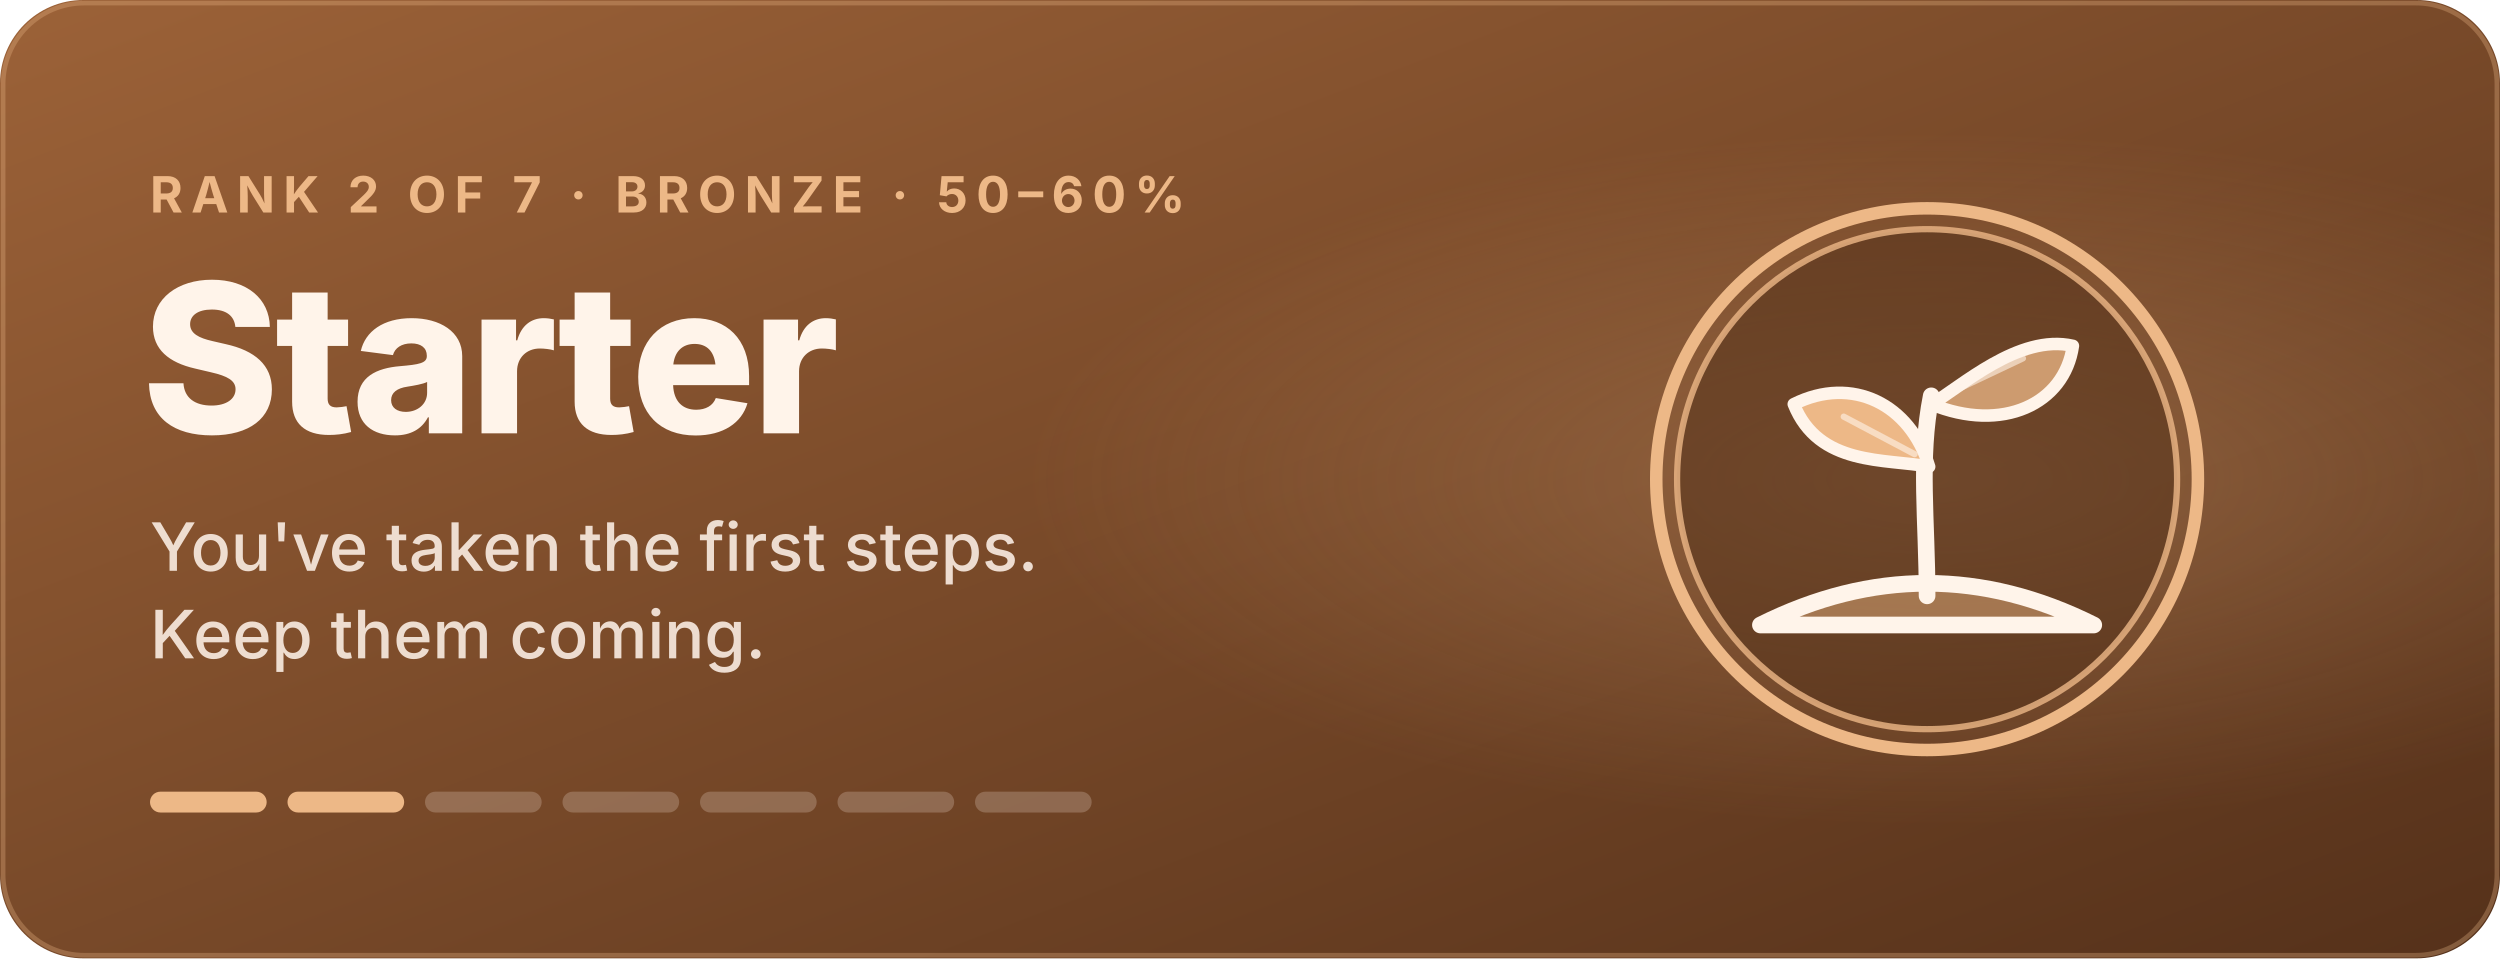
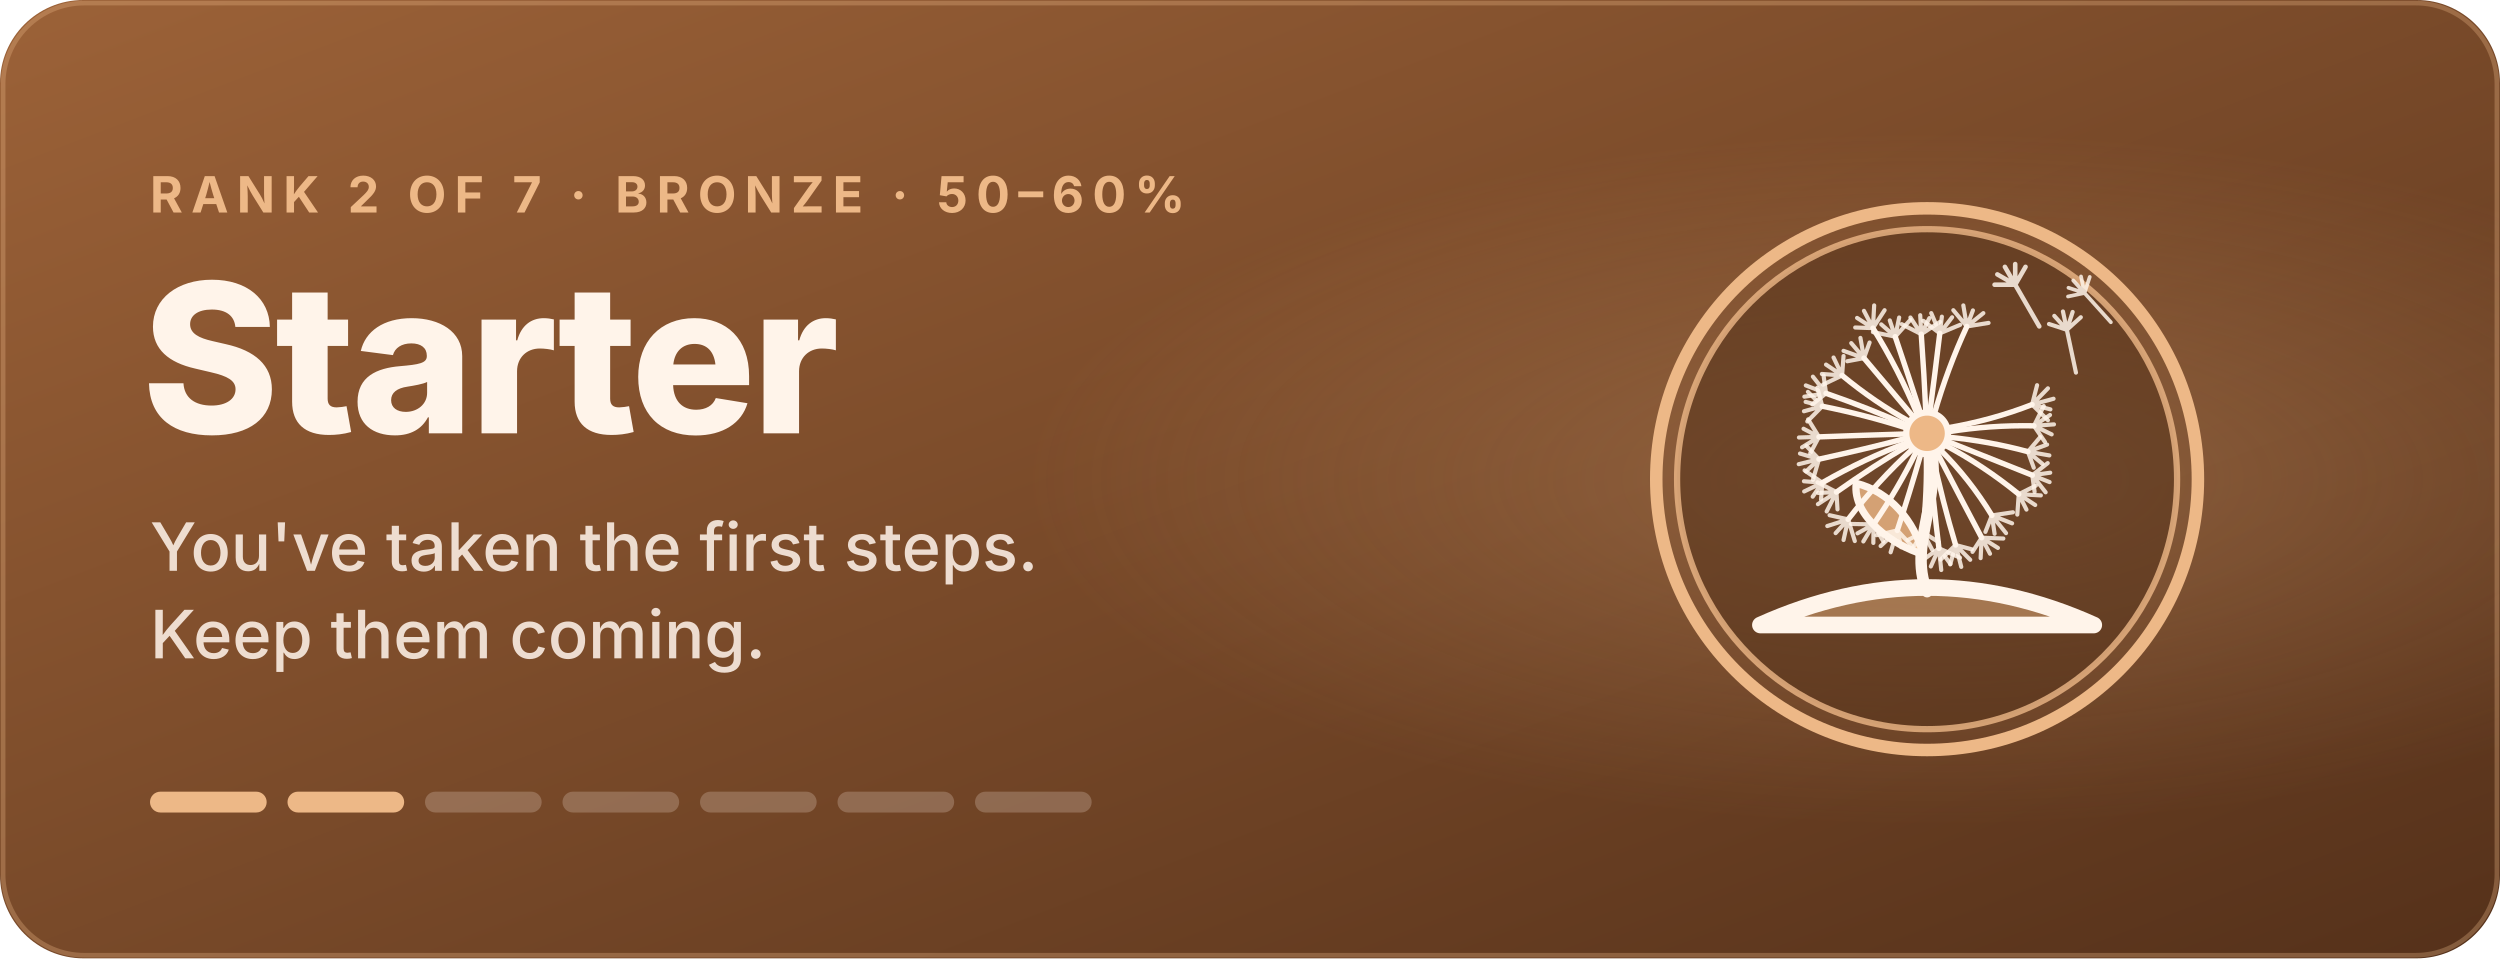
<svg xmlns="http://www.w3.org/2000/svg" viewBox="0 0 1200 460" role="img" aria-label="Rank 2 of 7: Starter, 50–60%">
  <defs>
    <linearGradient id="kept-starter-bg" x1="0" y1="0" x2="1" y2="1">
      <stop offset="0" stop-color="#9C6238" />
      <stop offset="1" stop-color="#55311A" />
    </linearGradient>
    <radialGradient id="kept-starter-glow" cx="0.771" cy=".5" r="0.36">
      <stop offset="0" stop-color="#EDB887" stop-opacity="0.26" />
      <stop offset="1" stop-color="#EDB887" stop-opacity="0" />
    </radialGradient>
    <clipPath id="kept-starter-clip">
      <rect width="1200" height="460" rx="40" />
    </clipPath>
  </defs>
  <g clip-path="url(#kept-starter-clip)">
    <rect width="1200" height="460" fill="url(#kept-starter-bg)" />
    <rect width="1200" height="460" fill="url(#kept-starter-glow)" />
    <circle cx="925" cy="230" r="120" fill="#55311A" fill-opacity=".55" stroke="#EDB887" stroke-opacity=".8" stroke-width="3" />
    <g transform="translate(925 230) scale(1.0)">
-       <path d="M-80 70 Q0 30 80 70 Z" fill="#EDB887" fill-opacity=".45" stroke="#FFF4EA" stroke-width="8" stroke-linejoin="round" />
-       <path d="M0 56 C0 20 -4 -10 2 -40" fill="none" stroke="#FFF4EA" stroke-width="8" stroke-linecap="round" />
-       <path d="M1 -6 C-20 -10 -52 -6 -64 -36 C-36 -50 -8 -36 1 -6 Z" fill="#EDB887" stroke="#FFF4EA" stroke-width="6" stroke-linejoin="round" />
-       <path d="M2 -36 C16 -44 44 -70 70 -64 C66 -36 36 -22 2 -36 Z" fill="#EDB887" fill-opacity=".75" stroke="#FFF4EA" stroke-width="6" stroke-linejoin="round" />
-       <path d="M-6 -12 L-40 -30 M8 -40 L46 -58" stroke="#FFF4EA" stroke-width="3" stroke-opacity=".6" stroke-linecap="round" />
+       <path d="M-80 70 Q0 34 80 70 Z" fill="#EDB887" fill-opacity=".45" stroke="#FFF4EA" stroke-width="8" stroke-linejoin="round" />
+       <path d="M0 54 C-10 30 10 6 0 -22" fill="none" stroke="#FFF4EA" stroke-width="5.5" stroke-linecap="round" />
+       <path d="M-2 36 C-16 32 -36 18 -34 2 C-18 6 -6 20 -2 36 Z" fill="#EDB887" fill-opacity=".8" stroke="#FFF4EA" stroke-width="3.5" stroke-linejoin="round" />
+       <path d="M10 -22.7 Q29.9 -26 51.3 -25.6" fill="none" stroke="#FFF4EA" stroke-width="2.6" stroke-linecap="round" />
+       <path d="M51.3 -25.6 L56 -35.1 M51.3 -25.6 L59 -30.8 M51.3 -25.6 L60.9 -26.3 M51.3 -25.6 L59.8 -21.5 M51.3 -25.6 L56.6 -17.8" fill="none" stroke="#FFF4EA" stroke-opacity=".85" stroke-width="2" stroke-linecap="round" />
+       <path d="M9.8 -20.2 Q30 -18.2 48.4 -13.2" fill="none" stroke="#FFF4EA" stroke-width="2.6" stroke-linecap="round" />
+       <path d="M48.4 -13.2 L54.3 -20.2 M48.4 -13.2 L57.6 -16.6 M48.4 -13.2 L58.7 -11.4 M48.4 -13.2 L55.4 -7.3 M48.4 -13.2 L51.2 -5.5" fill="none" stroke="#FFF4EA" stroke-opacity=".85" stroke-width="2" stroke-linecap="round" />
+       <path d="M9.3 -18.3 Q30.3 -9.9 50.5 -1.9" fill="none" stroke="#FFF4EA" stroke-width="2.6" stroke-linecap="round" />
+       <path d="M50.5 -1.9 L57.9 -7.7 M50.5 -1.9 L59.1 -3.1 M50.5 -1.9 L58.8 1.4 M50.5 -1.9 L56.9 6.3 M50.5 -1.9 L51.6 6.1" fill="none" stroke="#FFF4EA" stroke-opacity=".85" stroke-width="2" stroke-linecap="round" />
+       <path d="M8.3 -16.5 Q27 -6.6 44 7.2" fill="none" stroke="#FFF4EA" stroke-width="2.6" stroke-linecap="round" />
+       <path d="M44 7.2 L52.2 3.1 M44 7.2 L54.6 7.8 M44 7.2 L51.9 12.4 M44 7.2 L47.7 14.6 M44 7.2 L43.3 17" fill="none" stroke="#FFF4EA" stroke-opacity=".85" stroke-width="2" stroke-linecap="round" />
+       <path d="M6.2 -14.2 Q20.3 -0.3 31.1 17.4" fill="none" stroke="#FFF4EA" stroke-width="2.6" stroke-linecap="round" />
+       <path d="M31.1 17.4 L41.2 15.9 M31.1 17.4 L40.8 21.2 M31.1 17.4 L37.9 25.9 M31.1 17.4 L32.4 26.2 M31.1 17.4 L28 25.3" fill="none" stroke="#FFF4EA" stroke-opacity=".85" stroke-width="2" stroke-linecap="round" />
+       <path d="M4.6 -13.1 Q16.3 9.5 26.2 28.1" fill="none" stroke="#FFF4EA" stroke-width="2.6" stroke-linecap="round" />
+       <path d="M26.2 28.1 L36.6 28.5 M26.2 28.1 L34 33 M26.2 28.1 L30.2 35.8 M26.2 28.1 L25.7 37.9 M26.2 28.1 L21.8 34.9" fill="none" stroke="#FFF4EA" stroke-opacity=".85" stroke-width="2" stroke-linecap="round" />
+       <path d="M2.5 -12.3 Q7.5 11.1 13.7 31.6" fill="none" stroke="#FFF4EA" stroke-width="2.6" stroke-linecap="round" />
+       <path d="M13.7 31.6 L21.5 33.7 M13.7 31.6 L20.7 38.7 M13.7 31.6 L16.4 42.1 M13.7 31.6 L11.1 40.9 M13.7 31.6 L6.5 38.6" fill="none" stroke="#FFF4EA" stroke-opacity=".85" stroke-width="2" stroke-linecap="round" />
+       <path d="M1 -12.1 Q3.1 12.3 5.7 33.2" fill="none" stroke="#FFF4EA" stroke-width="2.6" stroke-linecap="round" />
+       <path d="M5.7 33.2 L15.8 37.7 M5.7 33.2 L11.2 40.7 M5.7 33.2 L6.8 43.6 M5.7 33.2 L1.8 41.9 M5.7 33.2 L-1.3 38.3" fill="none" stroke="#FFF4EA" stroke-opacity=".85" stroke-width="2" stroke-linecap="round" />
+       <path d="M-0.4 -12 Q0.1 5.2 -2 25.5" fill="none" stroke="#FFF4EA" stroke-width="2.6" stroke-linecap="round" />
+       <path d="M-2 25.5 L5.7 30.3 M-2 25.5 L2.5 34 M-2 25.5 L-2.4 34.6 M-2 25.5 L-7 33.4 M-2 25.5 L-9.4 29.3" fill="none" stroke="#FFF4EA" stroke-opacity=".85" stroke-width="2" stroke-linecap="round" />
+       <path d="M-2.9 -12.4 Q-8.3 6.3 -14.3 24.6" fill="none" stroke="#FFF4EA" stroke-width="2.6" stroke-linecap="round" />
+       <path d="M-14.3 24.6 L-6.9 32.5 M-14.3 24.6 L-12.4 32.7 M-14.3 24.6 L-17.5 35.1 M-14.3 24.6 L-22.3 32.1 M-14.3 24.6 L-24.3 26.9" fill="none" stroke="#FFF4EA" stroke-opacity=".85" stroke-width="2" stroke-linecap="round" />
+       <path d="M-5.1 -13.4 Q-14 4.7 -25.7 21.7" fill="none" stroke="#FFF4EA" stroke-width="2.6" stroke-linecap="round" />
+       <path d="M-25.7 21.7 L-21 29.9 M-25.7 21.7 L-25.8 30.6 M-25.7 21.7 L-30.6 29.9 M-25.7 21.7 L-33.4 26 M-25.7 21.7 L-36.6 21.5" fill="none" stroke="#FFF4EA" stroke-opacity=".85" stroke-width="2" stroke-linecap="round" />
+       <path d="M-6.8 -14.6 Q-23.8 1 -37.9 19.3" fill="none" stroke="#FFF4EA" stroke-width="2.6" stroke-linecap="round" />
+       <path d="M-37.9 19.3 L-34.7 29.7 M-37.9 19.3 L-40.1 29.2 M-37.9 19.3 L-43.9 25.9 M-37.9 19.3 L-47.9 22.5 M-37.9 19.3 L-46.8 17.3" fill="none" stroke="#FFF4EA" stroke-opacity=".85" stroke-width="2" stroke-linecap="round" />
+       <path d="M-8.4 -16.6 Q-25.9 -6.3 -43.5 6.2" fill="none" stroke="#FFF4EA" stroke-width="2.6" stroke-linecap="round" />
+       <path d="M-43.5 6.2 L-43 14.5 M-43.5 6.2 L-48.2 15.5 M-43.5 6.2 L-52.4 12 M-43.5 6.2 L-52.3 6.6 M-43.5 6.2 L-52.6 1.5" fill="none" stroke="#FFF4EA" stroke-opacity=".85" stroke-width="2" stroke-linecap="round" />
+       <path d="M-9 -17.7 Q-29.9 -10 -50.3 1.7" fill="none" stroke="#FFF4EA" stroke-width="2.6" stroke-linecap="round" />
+       <path d="M-50.3 1.7 L-50.9 9.8 M-50.3 1.7 L-54.9 8.4 M-50.3 1.7 L-59 5.9 M-50.3 1.7 L-59.1 1 M-50.3 1.7 L-58.8 -4.2" fill="none" stroke="#FFF4EA" stroke-opacity=".85" stroke-width="2" stroke-linecap="round" />
+       <path d="M-9.7 -19.7 Q-28.9 -14.6 -51.9 -9.6" fill="none" stroke="#FFF4EA" stroke-width="2.6" stroke-linecap="round" />
+       <path d="M-51.9 -9.6 L-54.8 0.3 M-51.9 -9.6 L-58.1 -3.7 M-51.9 -9.6 L-61.6 -7.2 M-51.9 -9.6 L-61 -12.3 M-51.9 -9.6 L-57.9 -15.9" fill="none" stroke="#FFF4EA" stroke-opacity=".85" stroke-width="2" stroke-linecap="round" />
+       <path d="M-10 -21.7 Q-30.5 -21.1 -51.9 -20.3" fill="none" stroke="#FFF4EA" stroke-width="2.6" stroke-linecap="round" />
+       <path d="M-51.9 -20.3 L-56.1 -12.4 M-51.9 -20.3 L-60 -15.3 M-51.9 -20.3 L-61.5 -20 M-51.9 -20.3 L-59.3 -24.2 M-51.9 -20.3 L-57.1 -28.7" fill="none" stroke="#FFF4EA" stroke-opacity=".85" stroke-width="2" stroke-linecap="round" />
+       <path d="M-9.7 -24.5 Q-29.8 -30.9 -50.3 -35" fill="none" stroke="#FFF4EA" stroke-width="2.6" stroke-linecap="round" />
+       <path d="M-50.3 -35 L-57.5 -27.7 M-50.3 -35 L-59.1 -32.6 M-50.3 -35 L-58.3 -37.1 M-50.3 -35 L-57.2 -41.9 M-50.3 -35 L-52.7 -43.9" fill="none" stroke="#FFF4EA" stroke-opacity=".85" stroke-width="2" stroke-linecap="round" />
+       <path d="M-9.3 -25.7 Q-27.2 -33.8 -48.5 -41.2" fill="none" stroke="#FFF4EA" stroke-width="2.6" stroke-linecap="round" />
+       <path d="M-48.5 -41.2 L-55.1 -35.9 M-48.5 -41.2 L-58.9 -39.6 M-48.5 -41.2 L-58.2 -45 M-48.5 -41.2 L-54.8 -49.2 M-48.5 -41.2 L-49.7 -49.8" fill="none" stroke="#FFF4EA" stroke-opacity=".85" stroke-width="2" stroke-linecap="round" />
+       <path d="M-8.3 -27.6 Q-25.3 -37 -40.8 -49.8" fill="none" stroke="#FFF4EA" stroke-width="2.6" stroke-linecap="round" />
+       <path d="M-40.8 -49.8 L-49.9 -45.4 M-40.8 -49.8 L-50.5 -50.5 M-40.8 -49.8 L-48.5 -55 M-40.8 -49.8 L-44.9 -58.4 M-40.8 -49.8 L-40.1 -59.1" fill="none" stroke="#FFF4EA" stroke-opacity=".85" stroke-width="2" stroke-linecap="round" />
+       <path d="M-6.4 -29.7 Q-17.3 -42.7 -30.3 -58.1" fill="none" stroke="#FFF4EA" stroke-width="2.6" stroke-linecap="round" />
+       <path d="M-30.3 -58.1 L-38.3 -56.6 M-30.3 -58.1 L-40.1 -61.6 M-30.3 -58.1 L-36.4 -65.3 M-30.3 -58.1 L-32 -67.8 M-30.3 -58.1 L-27.6 -65.6" fill="none" stroke="#FFF4EA" stroke-opacity=".85" stroke-width="2" stroke-linecap="round" />
+       <path d="M-4.6 -30.9 Q-13.7 -52.7 -26 -72.5" fill="none" stroke="#FFF4EA" stroke-width="2.6" stroke-linecap="round" />
+       <path d="M-26 -72.5 L-34.5 -72.8 M-26 -72.5 L-33.6 -77.4 M-26 -72.5 L-30.3 -80.8 M-26 -72.5 L-25.4 -83.4 M-26 -72.5 L-20.4 -81.1" fill="none" stroke="#FFF4EA" stroke-opacity=".85" stroke-width="2" stroke-linecap="round" />
+       <path d="M-3.1 -31.5 Q-8.9 -49.5 -15.3 -68.4" fill="none" stroke="#FFF4EA" stroke-width="2.6" stroke-linecap="round" />
+       <path d="M-15.3 -68.4 L-26 -70.6 M-15.3 -68.4 L-22 -74.3 M-15.3 -68.4 L-17.9 -76.2 M-15.3 -68.4 L-13.4 -77.6 M-15.3 -68.4 L-8 -76.5" fill="none" stroke="#FFF4EA" stroke-opacity=".85" stroke-width="2" stroke-linecap="round" />
+       <path d="M-0.6 -32 Q-1.4 -49.9 -2.8 -69.6" fill="none" stroke="#FFF4EA" stroke-width="2.6" stroke-linecap="round" />
+       <path d="M-2.8 -69.6 L-12.2 -74.4 M-2.8 -69.6 L-8 -77.6 M-2.8 -69.6 L-3.3 -78.7 M-2.8 -69.6 L1.1 -77.3 M-2.8 -69.6 L6.2 -75.5" fill="none" stroke="#FFF4EA" stroke-opacity=".85" stroke-width="2" stroke-linecap="round" />
+       <path d="M1.3 -31.9 Q3.9 -51.6 6.1 -70" fill="none" stroke="#FFF4EA" stroke-width="2.6" stroke-linecap="round" />
+       <path d="M6.1 -70 L-1.8 -76 M6.1 -70 L2 -79.7 M6.1 -70 L7.1 -78 M6.1 -70 L12 -77.7 M6.1 -70 L15.9 -74.1" fill="none" stroke="#FFF4EA" stroke-opacity=".85" stroke-width="2" stroke-linecap="round" />
+       <path d="M3.5 -31.4 Q9.9 -53.5 19.1 -73.3" fill="none" stroke="#FFF4EA" stroke-width="2.6" stroke-linecap="round" />
+       <path d="M19.1 -73.3 L12.6 -81.1 M19.1 -73.3 L17.4 -83.4 M19.1 -73.3 L22 -81 M19.1 -73.3 L27 -79.7 M19.1 -73.3 L29.5 -75" fill="none" stroke="#FFF4EA" stroke-opacity=".85" stroke-width="2" stroke-linecap="round" />
+       <path d="M9.6 -24.6 Q31.2 -28.3 50.4 -35.8" fill="none" stroke="#FFF4EA" stroke-width="2.6" stroke-linecap="round" />
+       <path d="M50.4 -35.8 L52.8 -45.1 M50.4 -35.8 L58 -43.6 M50.4 -35.8 L60.7 -38.6 M50.4 -35.8 L59.2 -33.5 M50.4 -35.8 L58 -28.3" fill="none" stroke="#FFF4EA" stroke-opacity=".85" stroke-width="2" stroke-linecap="round" />
+       <path d="M0 7 L0 -14 M0 -14 L-7.8 -18.5 M0 -14 L-4.5 -21.8 M0 -14 L0 -23 M0 -14 L4.5 -21.8 M0 -14 L7.8 -18.5" transform="translate(50 -80) rotate(-30) scale(1.1)" fill="none" stroke="#FFF4EA" stroke-opacity=".85" stroke-width="2" stroke-linecap="round" />
+       <path d="M0 7 L0 -14 M0 -14 L-7.8 -18.5 M0 -14 L-4.5 -21.8 M0 -14 L0 -23 M0 -14 L4.5 -21.8 M0 -14 L7.8 -18.5" transform="translate(70 -58) rotate(-12) scale(1)" fill="none" stroke="#FFF4EA" stroke-opacity=".85" stroke-width="2" stroke-linecap="round" />
+       <path d="M0 7 L0 -14 M0 -14 L-7.8 -18.5 M0 -14 L-4.5 -21.8 M0 -14 L0 -23 M0 -14 L4.5 -21.8 M0 -14 L7.8 -18.5" transform="translate(84 -80) rotate(-42) scale(0.9)" fill="none" stroke="#FFF4EA" stroke-opacity=".85" stroke-width="2" stroke-linecap="round" />
+       <circle cx="0" cy="-22" r="10" fill="#EDB887" stroke="#FFF4EA" stroke-width="3" />
    </g>
    <circle cx="925" cy="230" r="130" fill="none" stroke="#EDB887" stroke-width="6" />
    <text x="72" y="102" font-family="'Figtree',-apple-system,'Segoe UI',system-ui,sans-serif" font-weight="700" font-size="24" letter-spacing="4" fill="#EDB887">RANK 2 OF 7  ·  BRONZE  ·  50–60%</text>
    <text x="68" y="208" font-family="'Bricolage Grotesque','Avenir Next',system-ui,-apple-system,sans-serif" font-weight="800" font-size="100" letter-spacing="-2" fill="#FFF4EA">Starter</text>
    <text x="72" y="274" font-family="'Figtree',-apple-system,'Segoe UI',system-ui,sans-serif" font-weight="500" font-size="32" fill="#FFF4EA" fill-opacity=".86">You've taken the first steps.</text>
    <text x="72" y="316" font-family="'Figtree',-apple-system,'Segoe UI',system-ui,sans-serif" font-weight="500" font-size="32" fill="#FFF4EA" fill-opacity=".86">Keep them coming.</text>
    <rect x="72" y="380" width="56" height="10" rx="5" fill="#EDB887" fill-opacity="1" />
    <rect x="138" y="380" width="56" height="10" rx="5" fill="#EDB887" fill-opacity="1" />
    <rect x="204" y="380" width="56" height="10" rx="5" fill="#FFF4EA" fill-opacity="0.22" />
    <rect x="270" y="380" width="56" height="10" rx="5" fill="#FFF4EA" fill-opacity="0.22" />
    <rect x="336" y="380" width="56" height="10" rx="5" fill="#FFF4EA" fill-opacity="0.22" />
    <rect x="402" y="380" width="56" height="10" rx="5" fill="#FFF4EA" fill-opacity="0.22" />
    <rect x="468" y="380" width="56" height="10" rx="5" fill="#FFF4EA" fill-opacity="0.22" />
  </g>
  <rect x="1.5" y="1.5" width="1197" height="457" rx="39" fill="none" stroke="#EDB887" stroke-opacity="0.31" stroke-width="2.2" />
</svg>
